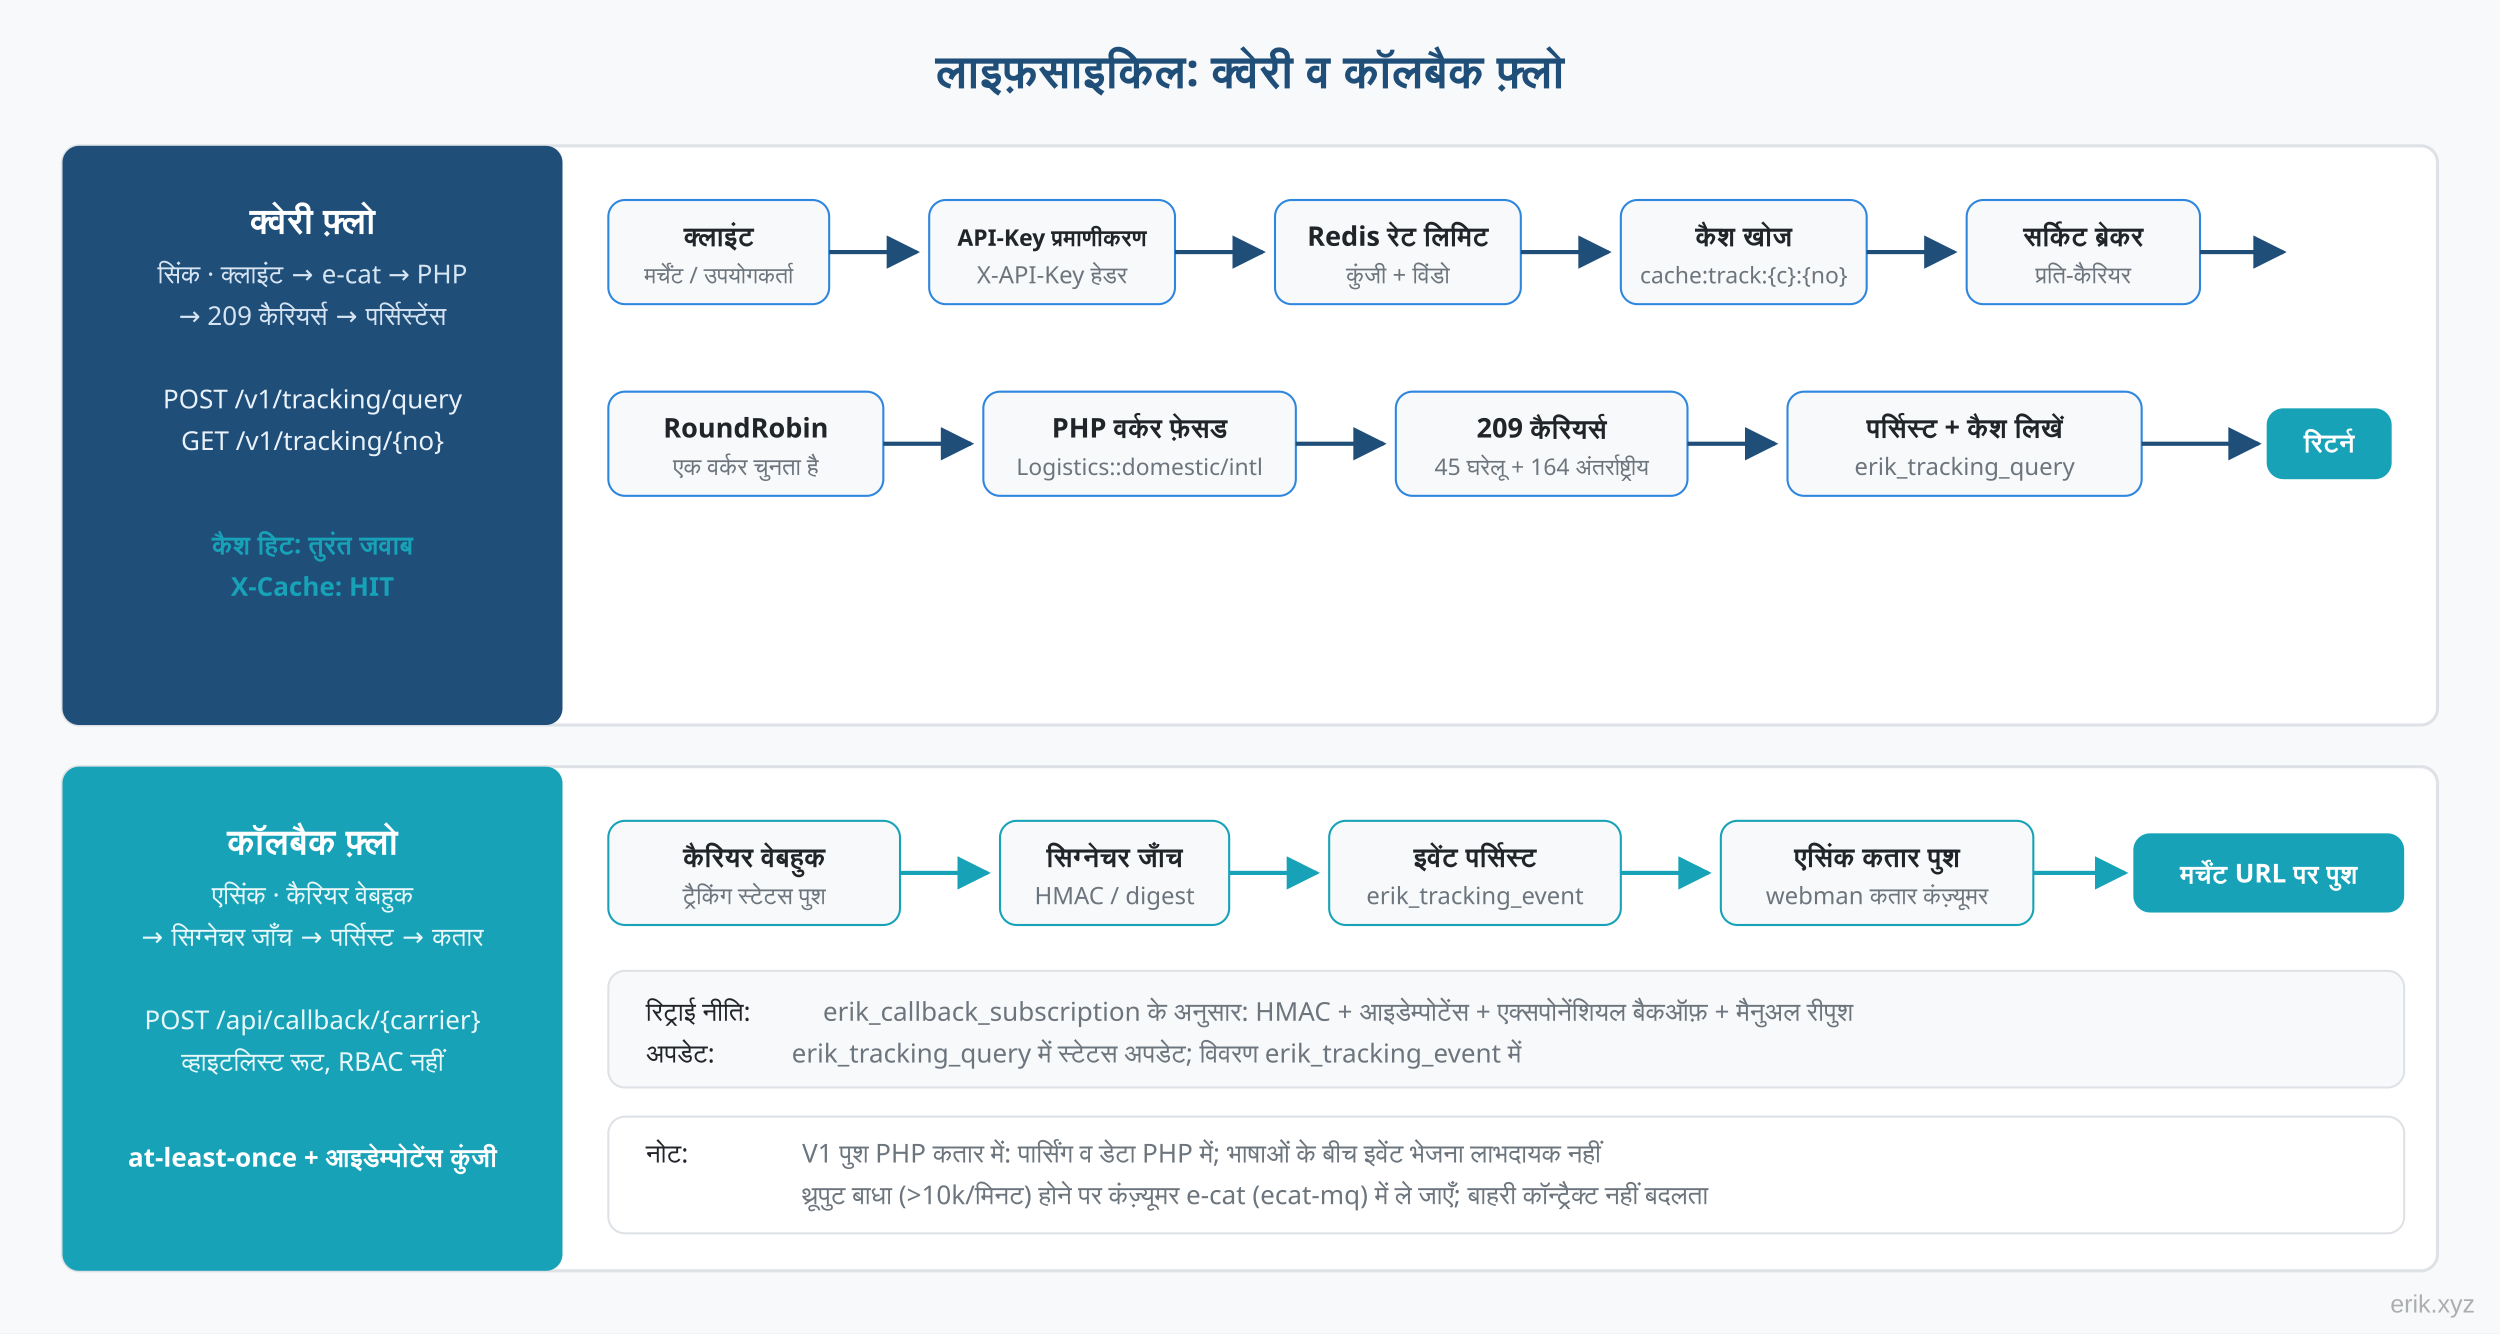
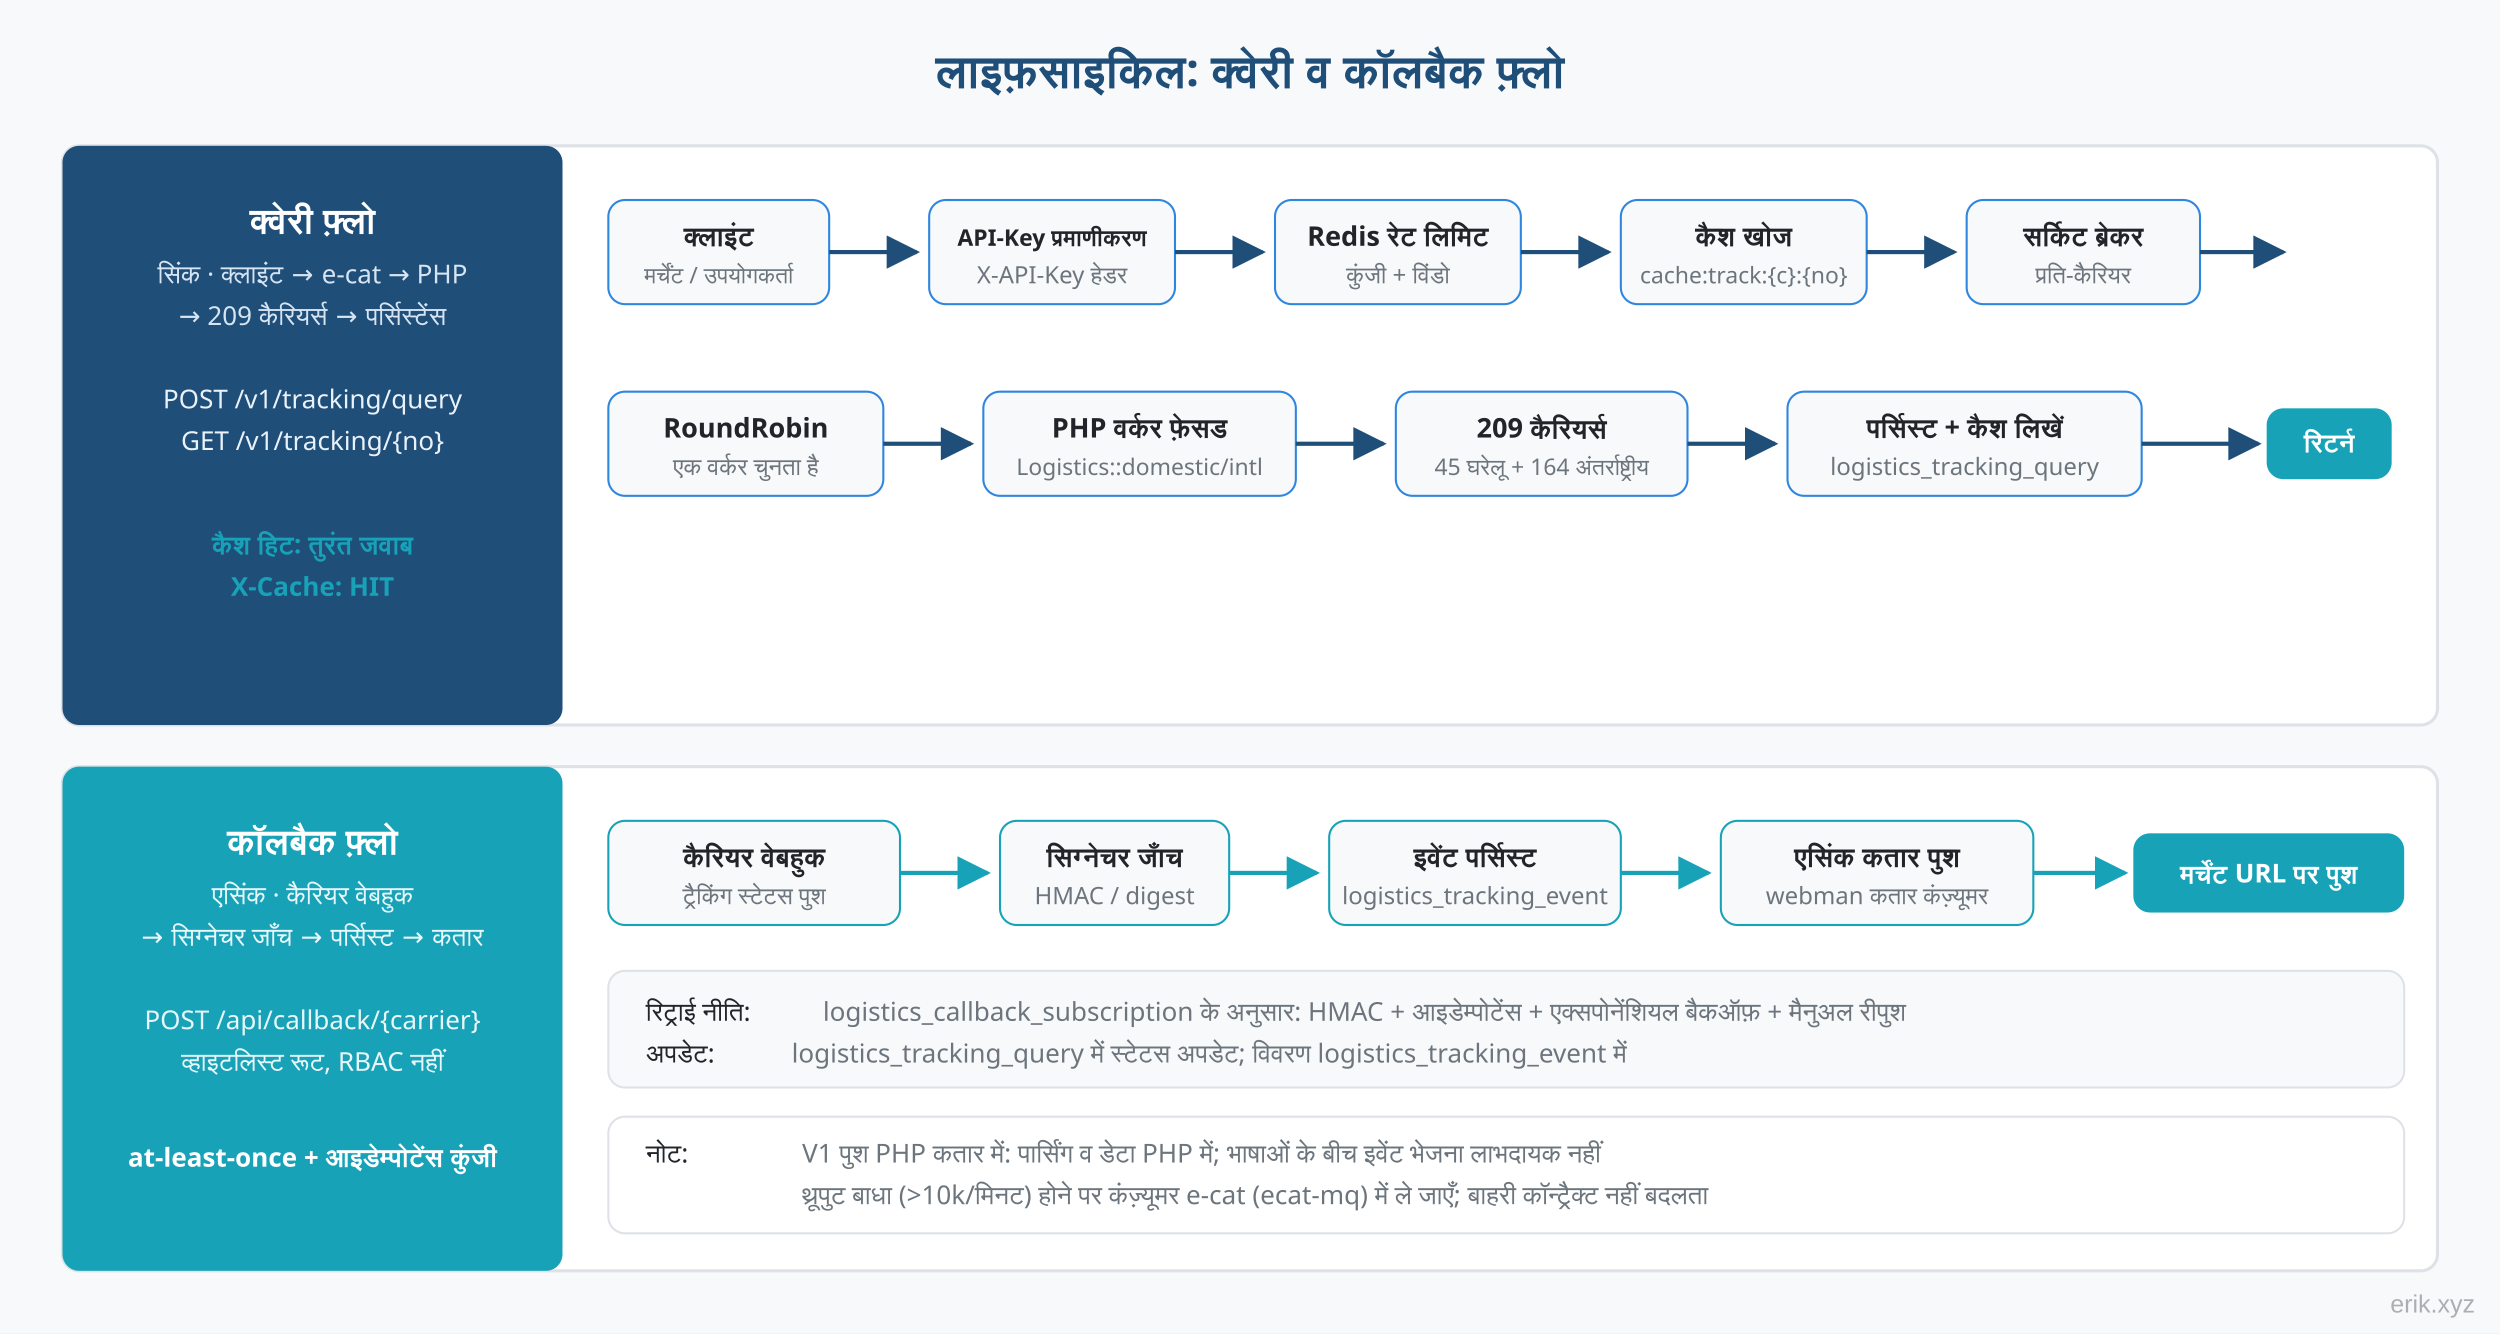
<svg xmlns="http://www.w3.org/2000/svg" viewBox="0 0 1200 640" font-family="'PingFang SC','Noto Sans SC','Microsoft YaHei',sans-serif">
  <defs>
    <marker id="arrow" viewBox="0 0 10 10" refX="9" refY="5" markerWidth="8" markerHeight="8" orient="auto-start-reverse">
      <path d="M0,0 L10,5 L0,10 z" fill="#1F4E79" />
    </marker>
    <marker id="arrow2" viewBox="0 0 10 10" refX="9" refY="5" markerWidth="8" markerHeight="8" orient="auto-start-reverse">
      <path d="M0,0 L10,5 L0,10 z" fill="#17A2B8" />
    </marker>
  </defs>
  <rect x="0" y="0" width="1200" height="640" fill="#F8F9FA" />
  <text x="600" y="42" text-anchor="middle" font-size="22.0" font-weight="bold" fill="#1F4E79">लाइफ़साइकिल: क्वेरी व कॉलबैक फ़्लो</text>
  <rect x="30" y="70" width="1140" height="278" rx="8" fill="#FFFFFF" stroke="#DEE2E6" stroke-width="1.5" />
  <rect x="30" y="70" width="240" height="278" rx="8" fill="#1F4E79" />
  <text x="150" y="112" text-anchor="middle" font-size="17.0" font-weight="bold" fill="#FFFFFF">क्वेरी फ़्लो</text>
  <text x="150" y="136" text-anchor="middle" font-size="12.5" fill="#D7E5F3">सिंक · क्लाइंट → e-cat → PHP</text>
  <text x="150" y="156" text-anchor="middle" font-size="12.5" fill="#D7E5F3">→ 209 कैरियर्स → पर्सिस्टेंस</text>
  <text x="150" y="196" text-anchor="middle" font-size="12.5" fill="#E9F2FB">POST /v1/tracking/query</text>
  <text x="150" y="216" text-anchor="middle" font-size="12.5" fill="#E9F2FB">GET /v1/tracking/{no}</text>
  <text x="150" y="266" text-anchor="middle" font-size="12.5" fill="#17A2B8" font-weight="bold">कैश हिट: तुरंत जवाब</text>
  <text x="150" y="286" text-anchor="middle" font-size="12.5" fill="#17A2B8" font-weight="bold">X-Cache: HIT</text>
  <g font-size="13" fill="#212529">
    <rect x="292" y="96" width="106" height="50" rx="8" fill="#F8F9FA" stroke="#2E86DE" />
    <text x="345" y="118" text-anchor="middle" font-weight="bold" font-size="13.0">क्लाइंट</text>
    <text x="345" y="136" text-anchor="middle" font-size="11.0" fill="#6C757D">मर्चेंट / उपयोगकर्ता</text>
    <line x1="398" y1="121" x2="440" y2="121" stroke="#1F4E79" stroke-width="2" marker-end="url(#arrow)" />
    <rect x="446" y="96" width="118" height="50" rx="8" fill="#F8F9FA" stroke="#2E86DE" />
    <text x="505" y="118" text-anchor="middle" font-weight="bold" font-size="11.0">API-Key प्रमाणीकरण</text>
    <text x="505" y="136" text-anchor="middle" font-size="11.5" fill="#6C757D">X-API-Key हेडर</text>
    <line x1="564" y1="121" x2="606" y2="121" stroke="#1F4E79" stroke-width="2" marker-end="url(#arrow)" />
    <rect x="612" y="96" width="118" height="50" rx="8" fill="#F8F9FA" stroke="#2E86DE" />
    <text x="671" y="118" text-anchor="middle" font-weight="bold" font-size="13.0">Redis रेट लिमिट</text>
    <text x="671" y="136" text-anchor="middle" font-size="11.5" fill="#6C757D">कुंजी + विंडो</text>
    <line x1="730" y1="121" x2="772" y2="121" stroke="#1F4E79" stroke-width="2" marker-end="url(#arrow)" />
    <rect x="778" y="96" width="118" height="50" rx="8" fill="#F8F9FA" stroke="#2E86DE" />
    <text x="837" y="118" text-anchor="middle" font-weight="bold" font-size="13.0">कैश खोज</text>
    <text x="837" y="136" text-anchor="middle" font-size="11.0" fill="#6C757D">cache:track:{c}:{no}</text>
    <line x1="896" y1="121" x2="938" y2="121" stroke="#1F4E79" stroke-width="2" marker-end="url(#arrow)" />
    <rect x="944" y="96" width="112" height="50" rx="8" fill="#F8F9FA" stroke="#2E86DE" />
    <text x="1000" y="118" text-anchor="middle" font-weight="bold" font-size="13.0">सर्किट ब्रेकर</text>
    <text x="1000" y="136" text-anchor="middle" font-size="11.5" fill="#6C757D">प्रति-कैरियर</text>
    <line x1="1056" y1="121" x2="1096" y2="121" stroke="#1F4E79" stroke-width="2" marker-end="url(#arrow)" />
  </g>
  <g font-size="13" fill="#212529">
    <rect x="292" y="188" width="132" height="50" rx="8" fill="#F8F9FA" stroke="#2E86DE" />
    <text x="358" y="210" text-anchor="middle" font-weight="bold" font-size="13.0">RoundRobin</text>
    <text x="358" y="228" text-anchor="middle" font-size="11.5" fill="#6C757D">एक वर्कर चुनता है</text>
    <line x1="424" y1="213" x2="466" y2="213" stroke="#1F4E79" stroke-width="2" marker-end="url(#arrow)" />
    <rect x="472" y="188" width="150" height="50" rx="8" fill="#F8F9FA" stroke="#2E86DE" />
    <text x="547" y="210" text-anchor="middle" font-weight="bold" font-size="13.0">PHP वर्कर फ़ेसड</text>
    <text x="547" y="228" text-anchor="middle" font-size="11.0" fill="#6C757D">Logistics::domestic/intl</text>
    <line x1="622" y1="213" x2="664" y2="213" stroke="#1F4E79" stroke-width="2" marker-end="url(#arrow)" />
    <rect x="670" y="188" width="140" height="50" rx="8" fill="#F8F9FA" stroke="#2E86DE" />
    <text x="740" y="210" text-anchor="middle" font-weight="bold" font-size="13.0">209 कैरियर्स</text>
    <text x="740" y="228" text-anchor="middle" font-size="11.0" fill="#6C757D">45 घरेलू + 164 अंतर्राष्ट्रीय</text>
    <line x1="810" y1="213" x2="852" y2="213" stroke="#1F4E79" stroke-width="2" marker-end="url(#arrow)" />
    <rect x="858" y="188" width="170" height="50" rx="8" fill="#F8F9FA" stroke="#2E86DE" />
    <text x="943" y="210" text-anchor="middle" font-weight="bold" font-size="13.0">पर्सिस्ट + कैश लिखें</text>
-     <text x="943" y="228" text-anchor="middle" font-size="11.5" fill="#6C757D">erik_tracking_query</text>
+     <text x="943" y="228" text-anchor="middle" font-size="11.5" fill="#6C757D">logistics_tracking_query</text>
    <line x1="1028" y1="213" x2="1084" y2="213" stroke="#1F4E79" stroke-width="2" marker-end="url(#arrow)" />
    <rect x="1088" y="196" width="60" height="34" rx="8" fill="#17A2B8" />
    <text x="1118" y="217" text-anchor="middle" font-size="12.5" font-weight="bold" fill="#FFFFFF">रिटर्न</text>
  </g>
  <rect x="30" y="368" width="1140" height="242" rx="8" fill="#FFFFFF" stroke="#DEE2E6" stroke-width="1.5" />
  <rect x="30" y="368" width="240" height="242" rx="8" fill="#17A2B8" />
  <text x="150" y="410" text-anchor="middle" font-size="17.0" font-weight="bold" fill="#FFFFFF">कॉलबैक फ़्लो</text>
  <text x="150" y="434" text-anchor="middle" font-size="12.5" fill="#E8F8FA">एसिंक · कैरियर वेबहुक</text>
  <text x="150" y="454" text-anchor="middle" font-size="12.5" fill="#E8F8FA">→ सिग्नेचर जाँच → पर्सिस्ट → कतार</text>
  <text x="150" y="494" text-anchor="middle" font-size="12.5" fill="#E8F8FA">POST /api/callback/{carrier}</text>
  <text x="150" y="514" text-anchor="middle" font-size="12.5" fill="#E8F8FA">व्हाइटलिस्ट रूट, RBAC नहीं</text>
  <text x="150" y="560" text-anchor="middle" font-size="12.5" fill="#FFFFFF" font-weight="bold">at-least-once + आइडेम्पोटेंस कुंजी</text>
  <g font-size="13" fill="#212529">
    <rect x="292" y="394" width="140" height="50" rx="8" fill="#F8F9FA" stroke="#17A2B8" />
    <text x="362" y="416" text-anchor="middle" font-weight="bold" font-size="13.0">कैरियर वेबहुक</text>
    <text x="362" y="434" text-anchor="middle" font-size="11.5" fill="#6C757D">ट्रैकिंग स्टेटस पुश</text>
    <line x1="432" y1="419" x2="474" y2="419" stroke="#17A2B8" stroke-width="2" marker-end="url(#arrow2)" />
    <rect x="480" y="394" width="110" height="50" rx="8" fill="#F8F9FA" stroke="#17A2B8" />
    <text x="535" y="416" text-anchor="middle" font-weight="bold" font-size="13.0">सिग्नेचर जाँच</text>
    <text x="535" y="434" text-anchor="middle" font-size="11.5" fill="#6C757D">HMAC / digest</text>
    <line x1="590" y1="419" x2="632" y2="419" stroke="#17A2B8" stroke-width="2" marker-end="url(#arrow2)" />
    <rect x="638" y="394" width="140" height="50" rx="8" fill="#F8F9FA" stroke="#17A2B8" />
    <text x="708" y="416" text-anchor="middle" font-weight="bold" font-size="13.0">इवेंट पर्सिस्ट</text>
-     <text x="708" y="434" text-anchor="middle" font-size="11.5" fill="#6C757D">erik_tracking_event</text>
+     <text x="708" y="434" text-anchor="middle" font-size="11.5" fill="#6C757D">logistics_tracking_event</text>
    <line x1="778" y1="419" x2="820" y2="419" stroke="#17A2B8" stroke-width="2" marker-end="url(#arrow2)" />
    <rect x="826" y="394" width="150" height="50" rx="8" fill="#F8F9FA" stroke="#17A2B8" />
    <text x="901" y="416" text-anchor="middle" font-weight="bold" font-size="13.0">एसिंक कतार पुश</text>
    <text x="901" y="434" text-anchor="middle" font-size="11.5" fill="#6C757D">webman कतार कंज़्यूमर</text>
    <line x1="976" y1="419" x2="1020" y2="419" stroke="#17A2B8" stroke-width="2" marker-end="url(#arrow2)" />
    <rect x="1024" y="400" width="130" height="38" rx="8" fill="#17A2B8" />
    <text x="1089" y="424" text-anchor="middle" font-size="12.5" font-weight="bold" fill="#FFFFFF">मर्चेंट URL पर पुश</text>
  </g>
  <g font-size="12.5" fill="#6C757D">
    <rect x="292" y="466" width="862" height="56" rx="8" fill="#F8F9FA" stroke="#DEE2E6" />
    <text x="310" y="490" fill="#212529" font-size="12.5">रिट्राई नीति:</text>
-     <text x="395" y="490" font-size="12.5">erik_callback_subscription के अनुसार: HMAC + आइडेम्पोटेंस + एक्सपोनेंशियल बैकऑफ़ + मैनुअल रीपुश</text>
+     <text x="395" y="490" font-size="12.5">logistics_callback_subscription के अनुसार: HMAC + आइडेम्पोटेंस + एक्सपोनेंशियल बैकऑफ़ + मैनुअल रीपुश</text>
    <text x="310" y="510" fill="#212529" font-size="12.5">अपडेट:</text>
-     <text x="380" y="510" font-size="12.5">erik_tracking_query में स्टेटस अपडेट; विवरण erik_tracking_event में</text>
+     <text x="380" y="510" font-size="12.5">logistics_tracking_query में स्टेटस अपडेट; विवरण logistics_tracking_event में</text>
  </g>
  <g font-size="12.5" fill="#6C757D">
    <rect x="292" y="536" width="862" height="56" rx="8" fill="#FFFFFF" stroke="#DEE2E6" />
    <text x="310" y="558" fill="#212529" font-size="12.5">नोट:</text>
    <text x="385" y="558" font-size="12.5">V1 पुश PHP कतार में: पार्सिंग व डेटा PHP में; भाषाओं के बीच इवेंट भेजना लाभदायक नहीं</text>
    <text x="385" y="578" font-size="12.5">थ्रूपुट बाधा (&gt;10k/मिनट) होने पर कंज़्यूमर e-cat (ecat-mq) में ले जाएँ; बाहरी कॉन्ट्रैक्ट नहीं बदलता</text>
  </g>
  <text x="1188" y="630" fill="rgba(33,37,41,0.35)" font-size="12" font-family="Arial, sans-serif" text-anchor="end">erik.xyz</text>
</svg>
